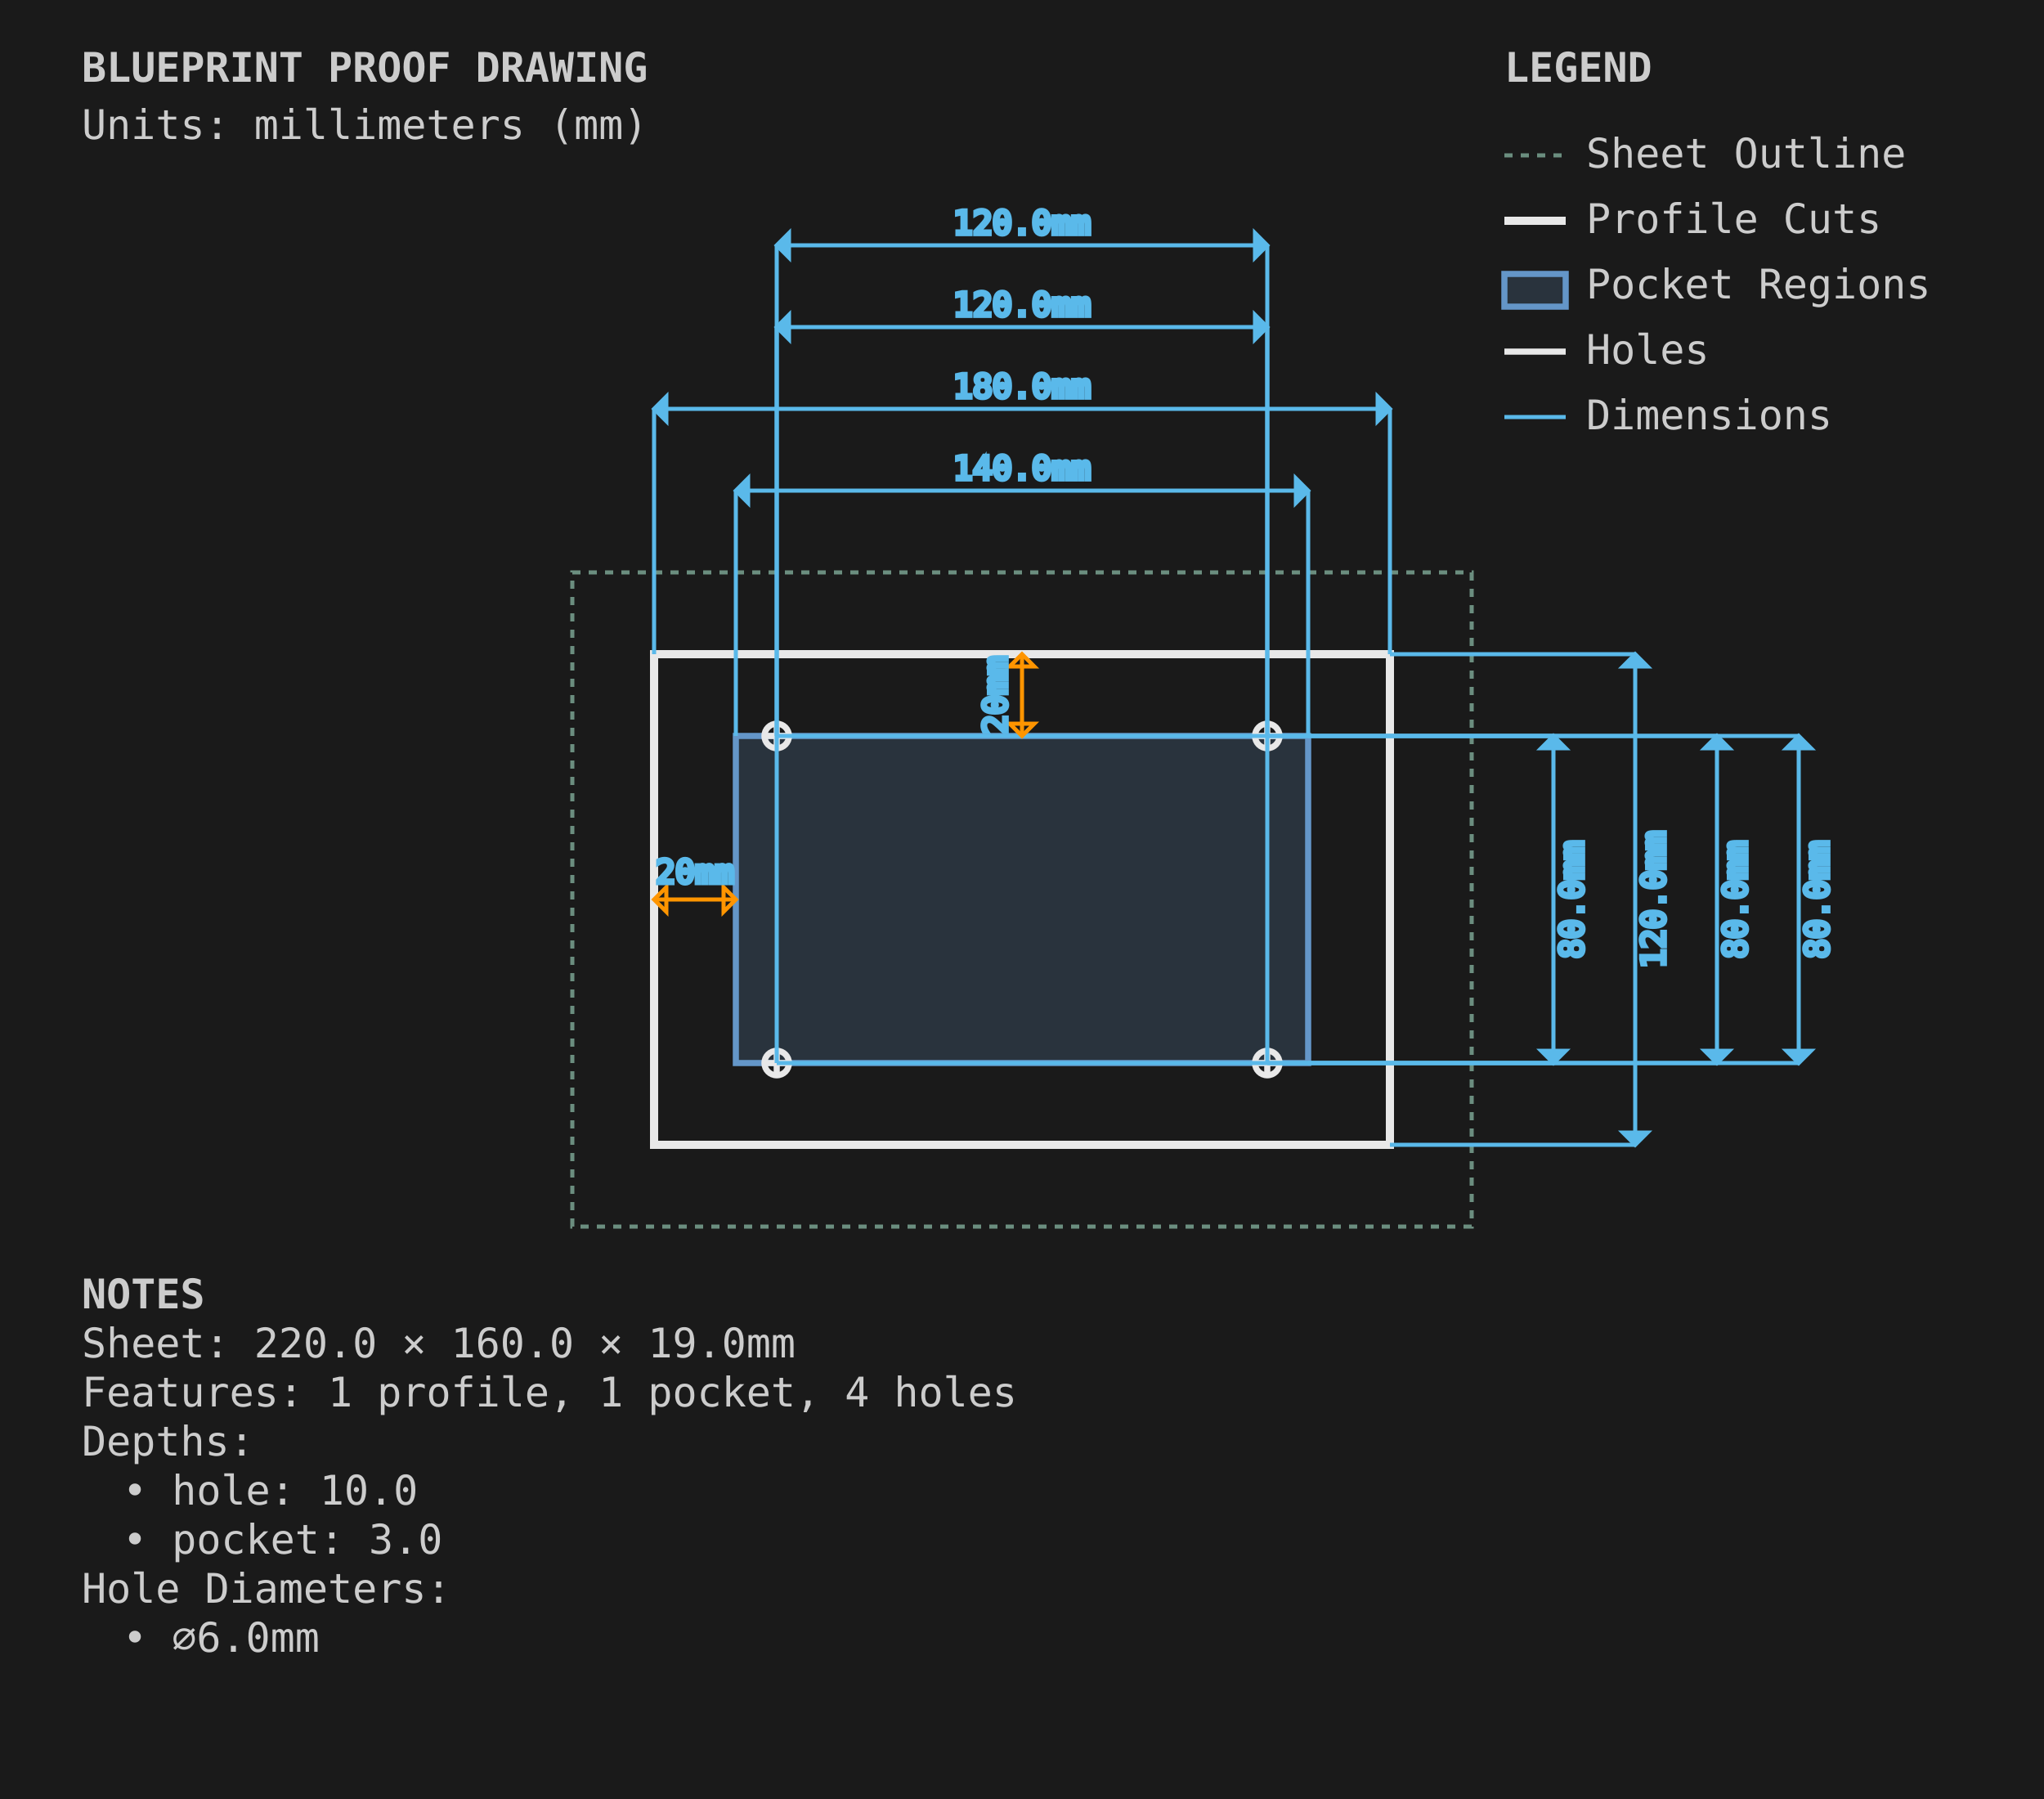
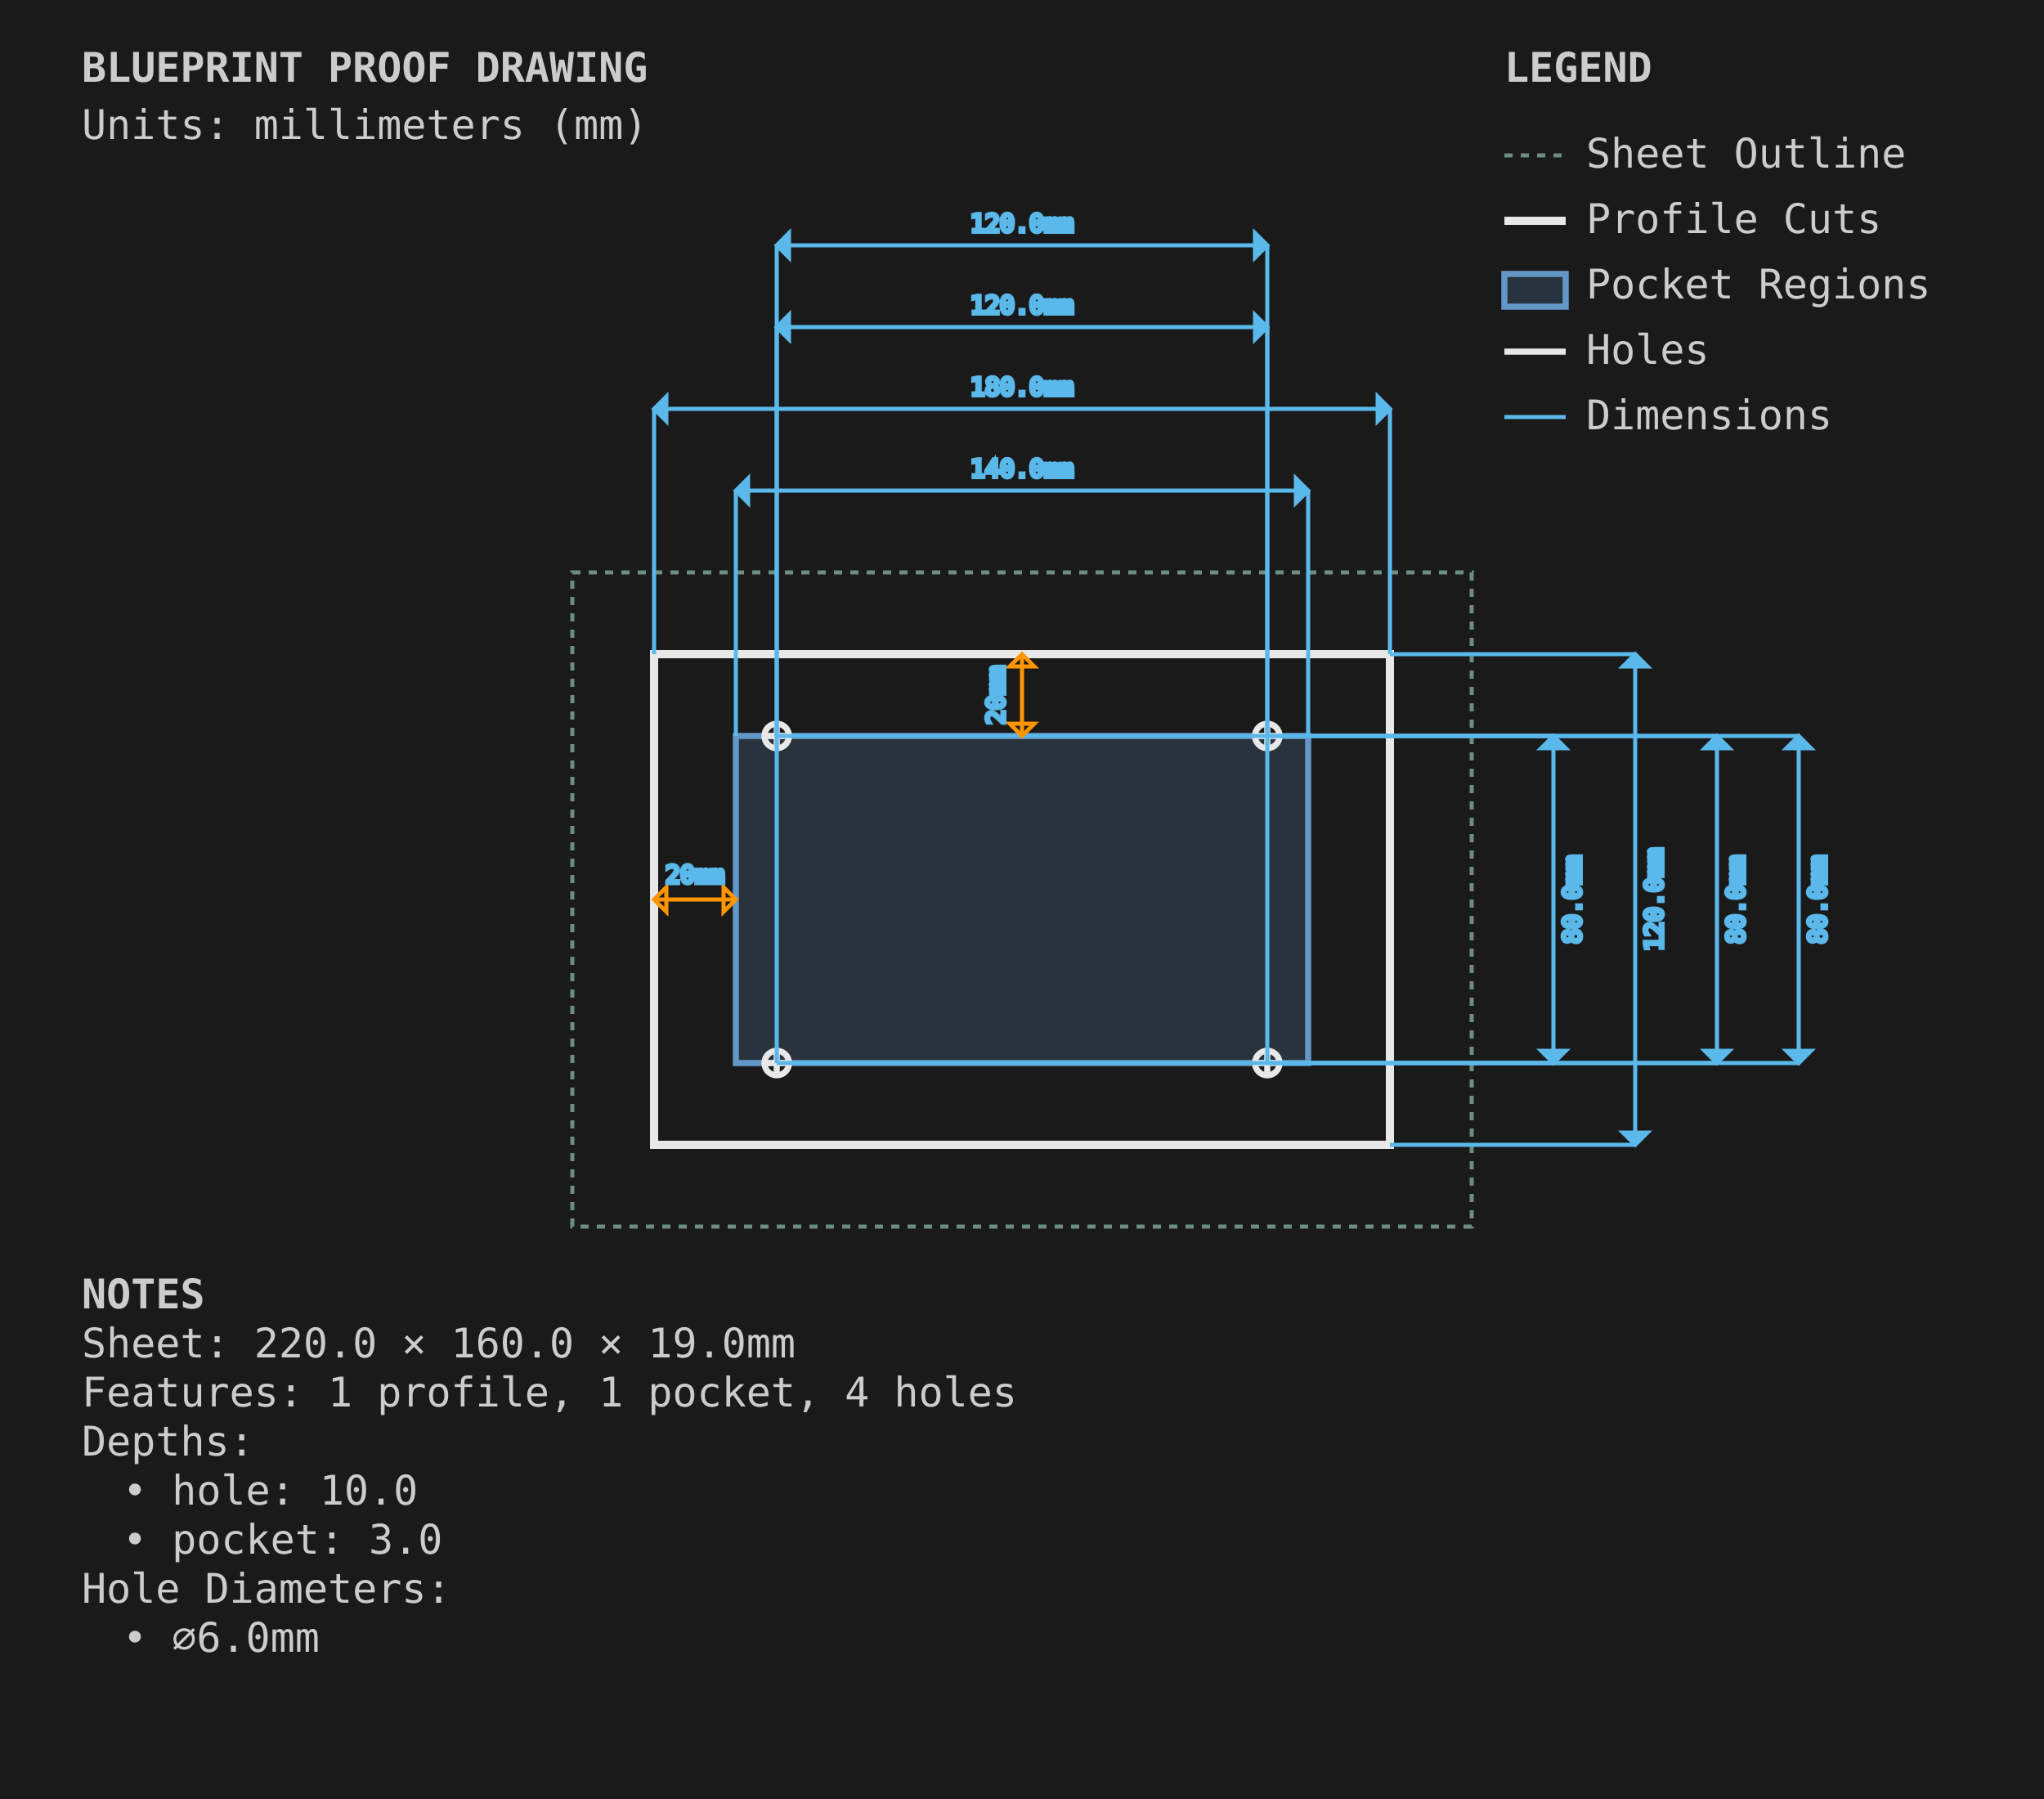
<svg xmlns="http://www.w3.org/2000/svg" viewBox="0 0 500.0 440.0" width="500.0mm" height="440.0mm">
  <style>
        .sheet-outline { stroke: #6b8e7f; stroke-width: 1; fill: none; stroke-dasharray: 2,2; }
        .profile-cuts { stroke: #e8e8e8; stroke-width: 2; fill: none; }
        .pocket-regions { stroke: #6496c8; stroke-width: 1.5; fill: #6496c8; fill-opacity: 0.2; }
        .holes { stroke: #e8e8e8; stroke-width: 1.5; fill: none; }
        .engrave-paths { stroke: #888888; stroke-width: 1; fill: none; stroke-dasharray: 4,4; }
        .construction { stroke: #6b8e7f; stroke-width: 0.5; fill: none; stroke-dasharray: 2,2; }
        .dimensions { stroke: #5ab9ea; stroke-width: 1; fill: none; }
-         .dimension-text { fill: #5ab9ea; font-family: monospace; font-size: 8px; }
+         .dimension-text { fill: #888888; font-family: monospace; font-size: 6px; }
        .gap-dimensions { stroke: #ff9500; stroke-width: 1; fill: none; }
-         .gap-text { fill: #ff9500; font-family: monospace; font-size: 8px; }
+         .gap-text { fill: #888888; font-family: monospace; font-size: 6px; }
        .notes { fill: #cccccc; font-family: monospace; font-size: 10px; }
        .legend { fill: #cccccc; font-family: monospace; font-size: 10px; }
    </style>
  <rect x="0" y="0" width="500.0" height="440.0" fill="#1a1a1a" />
  <g id="SHEET_OUTLINE" class="sheet-outline">
    <rect x="140" y="140" width="220.0" height="160.0" />
  </g>
  <g id="PROFILE_CUTS" class="profile-cuts">
    <rect x="160.0" y="160.0" width="180.0" height="120.0" />
  </g>
  <g id="POCKET_REGIONS" class="pocket-regions">
    <rect x="180.0" y="180.0" width="140.0" height="80.0" />
  </g>
  <g id="ENGRAVE_PATHS" class="engrave-paths" />
  <g id="HOLES" class="holes">
    <circle cx="190.0" cy="180.0" r="3.0" />
    <line x1="187.0" y1="180.0" x2="193.0" y2="180.0" />
    <line x1="190.0" y1="177.0" x2="190.0" y2="183.0" />
    <circle cx="310.0" cy="180.0" r="3.0" />
    <line x1="307.0" y1="180.0" x2="313.0" y2="180.0" />
    <line x1="310.0" y1="177.0" x2="310.0" y2="183.0" />
    <circle cx="190.0" cy="260.0" r="3.0" />
    <line x1="187.0" y1="260.0" x2="193.0" y2="260.0" />
    <line x1="190.0" y1="257.0" x2="190.0" y2="263.0" />
    <circle cx="310.0" cy="260.0" r="3.0" />
    <line x1="307.0" y1="260.0" x2="313.0" y2="260.0" />
    <line x1="310.0" y1="257.0" x2="310.0" y2="263.0" />
  </g>
  <g id="CONSTRUCTION" class="construction" />
  <g id="DIMENSIONS" class="dimensions">
    <line x1="180.0" y1="180.0" x2="180.0" y2="120.0" stroke="#5ab9ea" stroke-width="1" />
    <line x1="320.0" y1="180.0" x2="320.0" y2="120.0" stroke="#5ab9ea" stroke-width="1" />
    <line x1="180.0" y1="120.0" x2="320.0" y2="120.0" stroke="#5ab9ea" stroke-width="1" />
    <polygon points="180.0,120.0 183.0,117.0 183.0,123.0" fill="#5ab9ea" />
    <polygon points="320.0,120.0 317.0,117.0 317.0,123.0" fill="#5ab9ea" />
    <text x="250.0" y="115.0" class="dimension-text" text-anchor="middle" dominant-baseline="middle">140.0mm</text>
    <line x1="320.0" y1="180.0" x2="380.0" y2="180.0" stroke="#5ab9ea" stroke-width="1" />
    <line x1="320.0" y1="260.0" x2="380.0" y2="260.0" stroke="#5ab9ea" stroke-width="1" />
    <line x1="380.0" y1="180.0" x2="380.0" y2="260.0" stroke="#5ab9ea" stroke-width="1" />
    <polygon points="380.0,180.0 377.0,183.0 383.0,183.0" fill="#5ab9ea" />
    <polygon points="380.0,260.0 377.0,257.0 383.0,257.0" fill="#5ab9ea" />
    <text x="385.0" y="220.0" class="dimension-text" text-anchor="middle" dominant-baseline="middle" transform="rotate(-90 385.0 220.0)">80.0mm</text>
    <line x1="160.0" y1="160.0" x2="160.0" y2="100.0" stroke="#5ab9ea" stroke-width="1" />
    <line x1="340.0" y1="160.0" x2="340.0" y2="100.0" stroke="#5ab9ea" stroke-width="1" />
    <line x1="160.0" y1="100.0" x2="340.0" y2="100.0" stroke="#5ab9ea" stroke-width="1" />
    <polygon points="160.0,100.0 163.0,97.0 163.0,103.0" fill="#5ab9ea" />
    <polygon points="340.0,100.0 337.0,97.0 337.0,103.0" fill="#5ab9ea" />
    <text x="250.0" y="95.0" class="dimension-text" text-anchor="middle" dominant-baseline="middle">180.0mm</text>
    <line x1="340.0" y1="160.0" x2="400.0" y2="160.0" stroke="#5ab9ea" stroke-width="1" />
    <line x1="340.0" y1="280.0" x2="400.0" y2="280.0" stroke="#5ab9ea" stroke-width="1" />
    <line x1="400.0" y1="160.0" x2="400.0" y2="280.0" stroke="#5ab9ea" stroke-width="1" />
    <polygon points="400.0,160.0 397.0,163.0 403.0,163.0" fill="#5ab9ea" />
    <polygon points="400.0,280.0 397.0,277.0 403.0,277.0" fill="#5ab9ea" />
    <text x="405.0" y="220.0" class="dimension-text" text-anchor="middle" dominant-baseline="middle" transform="rotate(-90 405.0 220.0)">120.0mm</text>
    <line x1="190.0" y1="180.0" x2="190.0" y2="80.0" stroke="#5ab9ea" stroke-width="1" />
    <line x1="310.0" y1="180.0" x2="310.0" y2="80.0" stroke="#5ab9ea" stroke-width="1" />
    <line x1="190.0" y1="80.0" x2="310.0" y2="80.0" stroke="#5ab9ea" stroke-width="1" />
    <polygon points="190.0,80.0 193.0,77.0 193.0,83.0" fill="#5ab9ea" />
    <polygon points="310.0,80.0 307.0,77.0 307.0,83.0" fill="#5ab9ea" />
    <text x="250.0" y="75.0" class="dimension-text" text-anchor="middle" dominant-baseline="middle">120.0mm</text>
    <line x1="190.0" y1="260.0" x2="190.0" y2="60.0" stroke="#5ab9ea" stroke-width="1" />
    <line x1="310.0" y1="260.0" x2="310.0" y2="60.0" stroke="#5ab9ea" stroke-width="1" />
    <line x1="190.0" y1="60.0" x2="310.0" y2="60.0" stroke="#5ab9ea" stroke-width="1" />
    <polygon points="190.0,60.0 193.0,57.0 193.0,63.0" fill="#5ab9ea" />
    <polygon points="310.0,60.0 307.0,57.0 307.0,63.0" fill="#5ab9ea" />
    <text x="250.0" y="55.0" class="dimension-text" text-anchor="middle" dominant-baseline="middle">120.0mm</text>
    <line x1="190.0" y1="180.0" x2="420.0" y2="180.0" stroke="#5ab9ea" stroke-width="1" />
    <line x1="190.0" y1="260.0" x2="420.0" y2="260.0" stroke="#5ab9ea" stroke-width="1" />
    <line x1="420.0" y1="180.0" x2="420.0" y2="260.0" stroke="#5ab9ea" stroke-width="1" />
    <polygon points="420.0,180.0 417.0,183.0 423.0,183.0" fill="#5ab9ea" />
    <polygon points="420.0,260.0 417.0,257.0 423.0,257.0" fill="#5ab9ea" />
    <text x="425.0" y="220.0" class="dimension-text" text-anchor="middle" dominant-baseline="middle" transform="rotate(-90 425.0 220.0)">80.0mm</text>
    <line x1="310.0" y1="180.0" x2="440.0" y2="180.0" stroke="#5ab9ea" stroke-width="1" />
    <line x1="310.0" y1="260.0" x2="440.0" y2="260.0" stroke="#5ab9ea" stroke-width="1" />
    <line x1="440.0" y1="180.0" x2="440.0" y2="260.0" stroke="#5ab9ea" stroke-width="1" />
    <polygon points="440.0,180.0 437.0,183.0 443.0,183.0" fill="#5ab9ea" />
    <polygon points="440.0,260.0 437.0,257.0 443.0,257.0" fill="#5ab9ea" />
    <text x="445.0" y="220.0" class="dimension-text" text-anchor="middle" dominant-baseline="middle" transform="rotate(-90 445.0 220.0)">80.0mm</text>
    <line x1="160.0" y1="220.0" x2="180.0" y2="220.0" stroke="#ff9500" stroke-width="1" />
    <path d="M 160.0,220.0 L 163.0,217.0 L 163.0,223.0 Z" class="gap-dimensions" stroke="none" fill="#ff9500" />
    <path d="M 180.0,220.0 L 177.0,217.0 L 177.0,223.0 Z" class="gap-dimensions" stroke="none" fill="#ff9500" />
-     <text x="170.0" y="216.0" class="gap-text" text-anchor="middle" fill="#ff9500">20mm</text>
+     <text x="170.0" y="216.0" class="gap-text" text-anchor="middle">20mm</text>
    <line x1="250.0" y1="160.0" x2="250.0" y2="180.0" stroke="#ff9500" stroke-width="1" />
    <path d="M 250.0,160.0 L 247.0,163.0 L 253.0,163.0 Z" class="gap-dimensions" stroke="none" fill="#ff9500" />
    <path d="M 250.0,180.0 L 247.0,177.0 L 253.0,177.0 Z" class="gap-dimensions" stroke="none" fill="#ff9500" />
-     <text x="244.0" y="170.0" class="gap-text" text-anchor="middle" dominant-baseline="middle" transform="rotate(-90 244.0 170.0)" fill="#ff9500">20mm</text>
+     <text x="244.0" y="170.0" class="gap-text" text-anchor="middle" dominant-baseline="middle" transform="rotate(-90 244.0 170.0)">20mm</text>
  </g>
  <g id="NOTES" class="notes">
    <text x="20" y="320.0" class="notes" font-weight="bold">NOTES</text>
    <text x="20" y="332.0" class="notes">Sheet: 220.0 × 160.0 × 19.0mm</text>
    <text x="20" y="344.0" class="notes">Features: 1 profile, 1 pocket, 4 holes</text>
    <text x="20" y="356.0" class="notes">Depths:</text>
    <text x="30" y="368.0" class="notes">• hole: 10.0</text>
    <text x="30" y="380.0" class="notes">• pocket: 3.0</text>
    <text x="20" y="392.0" class="notes">Hole Diameters:</text>
    <text x="30" y="404.0" class="notes">• ⌀6.0mm</text>
  </g>
  <g id="TITLE_BLOCK" class="title-block">
    <text x="20" y="20" class="notes" font-weight="bold" font-size="14px">BLUEPRINT PROOF DRAWING</text>
    <text x="20" y="34" class="notes" font-size="9px">Units: millimeters (mm)</text>
  </g>
  <g id="LEGEND" class="legend">
    <text x="368.0" y="20" class="legend" font-weight="bold">LEGEND</text>
    <line x1="368.0" y1="38" x2="383.0" y2="38" stroke="#6b8e7f" stroke-width="1" stroke-dasharray="2,2" />
    <text x="388.0" y="41" class="legend">Sheet Outline</text>
    <line x1="368.0" y1="54" x2="383.0" y2="54" stroke="#e8e8e8" stroke-width="2" />
    <text x="388.0" y="57" class="legend">Profile Cuts</text>
    <rect x="368.0" y="67" width="15.0" height="8" stroke="#6496c8" stroke-width="1.5" fill="#6496c8" fill-opacity="0.2" />
    <text x="388.0" y="73" class="legend">Pocket Regions</text>
    <line x1="368.0" y1="86" x2="383.0" y2="86" stroke="#e8e8e8" stroke-width="1.5" />
    <text x="388.0" y="89" class="legend">Holes</text>
    <line x1="368.0" y1="102" x2="383.0" y2="102" stroke="#5ab9ea" stroke-width="1" />
    <text x="388.0" y="105" class="legend">Dimensions</text>
  </g>
</svg>
